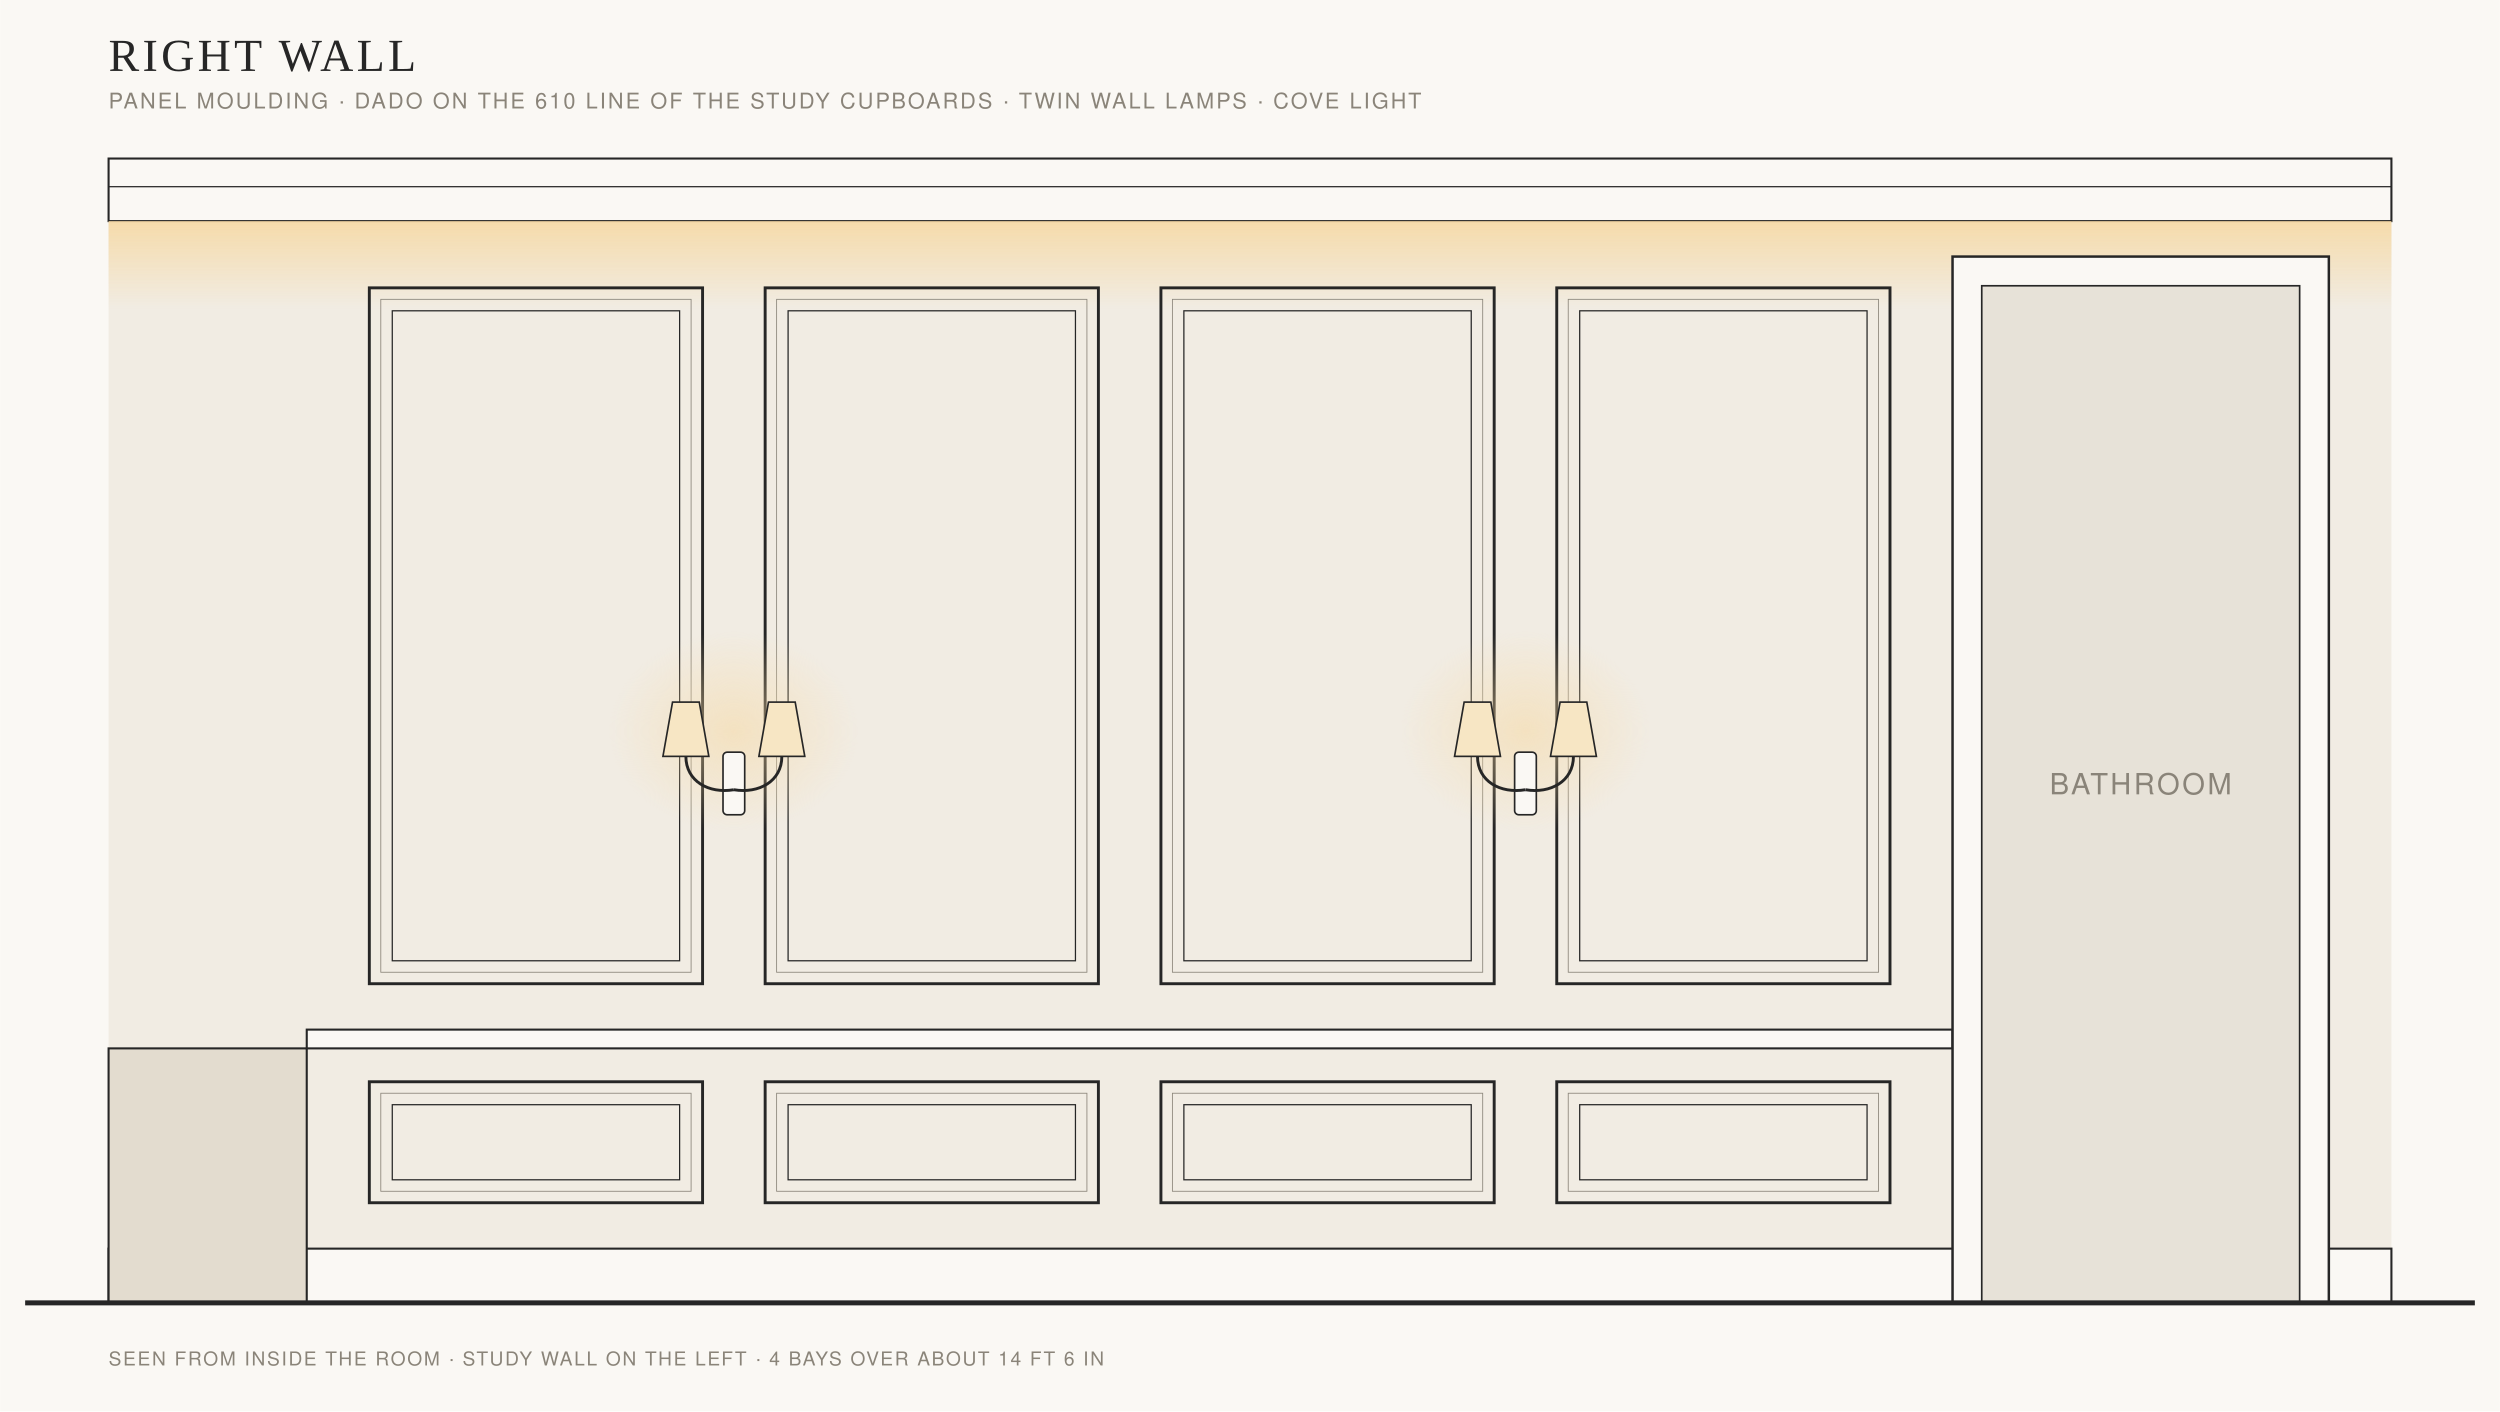
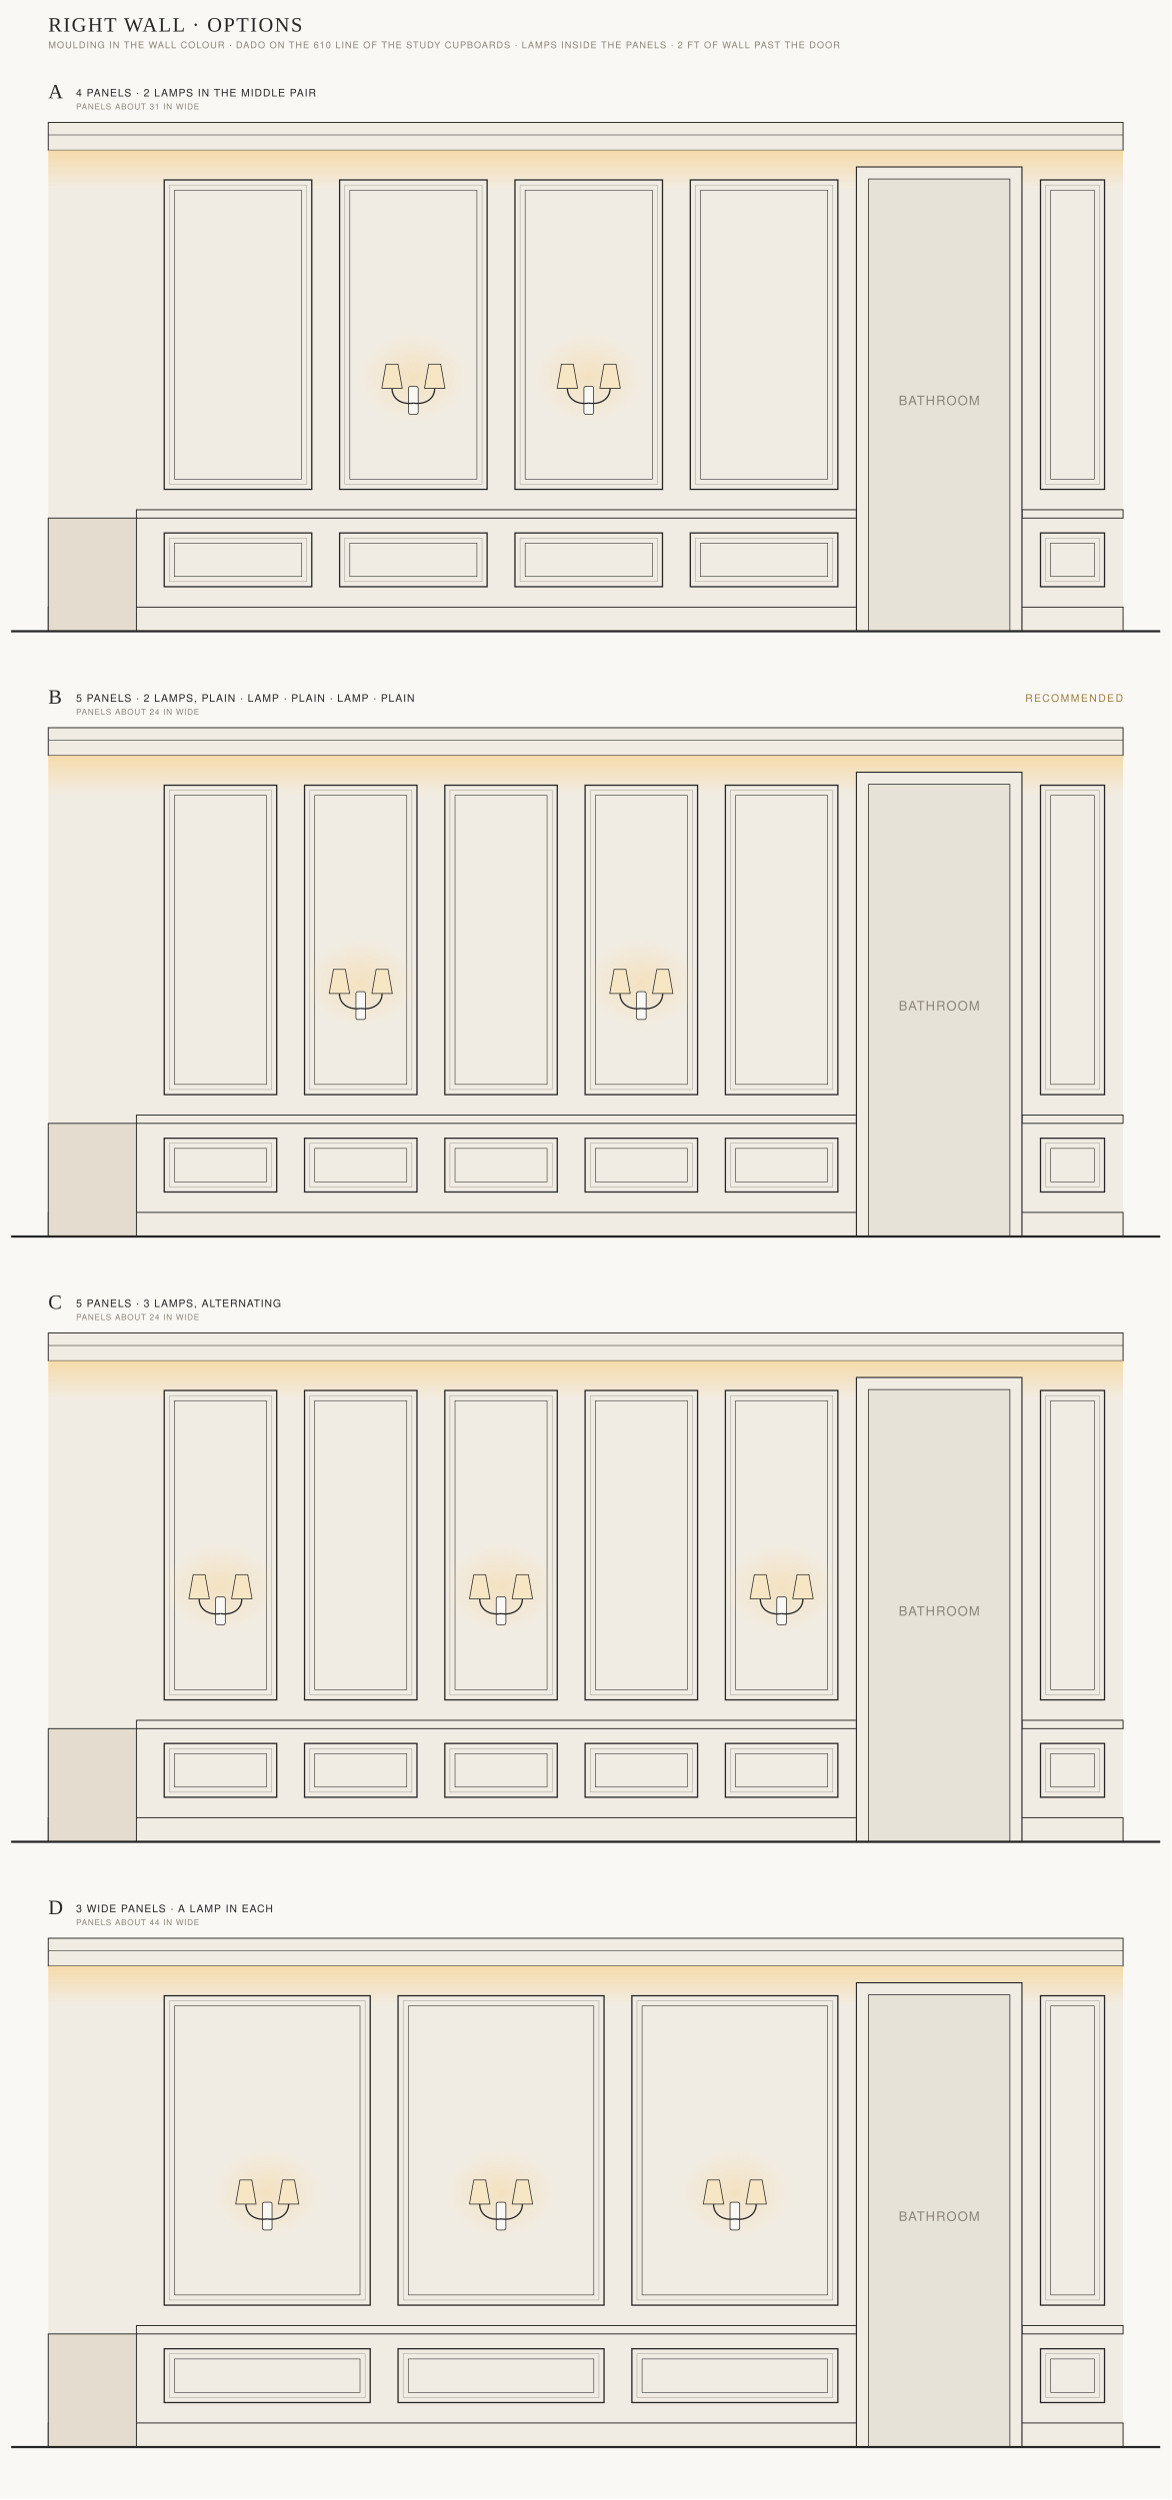
- <svg xmlns="http://www.w3.org/2000/svg" viewBox="0 0 5992 3383" width="998.7" height="563.8">
+ <svg xmlns="http://www.w3.org/2000/svg" viewBox="0 0 6312 13472" width="1052" height="2245.3">
  <defs>
    <linearGradient id="glow" x1="0" y1="0" x2="0" y2="1">
      <stop offset="0" stop-color="#f6d9a4" stop-opacity=".9" />
      <stop offset="1" stop-color="#f6d9a4" stop-opacity="0" />
    </linearGradient>
    <radialGradient id="lamp">
      <stop offset="0" stop-color="#f6d9a4" stop-opacity=".55" />
      <stop offset="1" stop-color="#f6d9a4" stop-opacity="0" />
    </radialGradient>
  </defs>
-   <rect width="5992" height="3383" fill="#faf8f4" />
-   <text x="260" y="170" font-family="Georgia, 'Times New Roman', serif" font-size="110" letter-spacing="8" fill="#262626">RIGHT WALL</text>
-   <text x="260" y="260" font-family="Helvetica, Arial, sans-serif" font-size="52" letter-spacing="5" fill="#8a8479">PANEL MOULDING · DADO ON THE 610 LINE OF THE STUDY CUPBOARDS · TWIN WALL LAMPS · COVE LIGHT</text>
-   <g transform="translate(260 380)">
-     <rect x="0" y="0" width="5472" height="2743" fill="#f1ece3" />
-     <rect x="0" y="0" width="5472" height="150" fill="#faf8f4" stroke="#262626" stroke-width="5" />
-     <line x1="0" y1="67.5" x2="5472" y2="67.5" stroke="#262626" stroke-width="3" />
-     <rect x="0" y="150" width="5472" height="210" fill="url(#glow)" />
-     <rect x="0" y="2613" width="5472" height="130" fill="#faf8f4" stroke="#262626" stroke-width="5" />
-     <rect x="0" y="2133" width="475" height="610" fill="#e3dccf" stroke="#262626" stroke-width="5" />
-     <rect x="475" y="2088" width="3945" height="45" fill="#faf8f4" stroke="#262626" stroke-width="5" />
-     <rect x="625" y="2213" width="798.8" height="290" fill="none" stroke="#262626" stroke-width="7" />
-     <rect x="652.5" y="2240.5" width="743.8" height="235" fill="none" stroke="#8a8479" stroke-width="2" />
-     <rect x="680" y="2268" width="688.8" height="180" fill="none" stroke="#262626" stroke-width="3" />
-     <rect x="625" y="310" width="798.8" height="1668" fill="none" stroke="#262626" stroke-width="7" />
-     <rect x="652.5" y="337.5" width="743.8" height="1613" fill="none" stroke="#8a8479" stroke-width="2" />
-     <rect x="680" y="365" width="688.8" height="1558" fill="none" stroke="#262626" stroke-width="3" />
-     <rect x="1573.8" y="2213" width="798.8" height="290" fill="none" stroke="#262626" stroke-width="7" />
-     <rect x="1601.3" y="2240.5" width="743.8" height="235" fill="none" stroke="#8a8479" stroke-width="2" />
-     <rect x="1628.8" y="2268" width="688.8" height="180" fill="none" stroke="#262626" stroke-width="3" />
-     <rect x="1573.8" y="310" width="798.8" height="1668" fill="none" stroke="#262626" stroke-width="7" />
-     <rect x="1601.3" y="337.5" width="743.8" height="1613" fill="none" stroke="#8a8479" stroke-width="2" />
-     <rect x="1628.8" y="365" width="688.8" height="1558" fill="none" stroke="#262626" stroke-width="3" />
-     <rect x="2522.5" y="2213" width="798.8" height="290" fill="none" stroke="#262626" stroke-width="7" />
-     <rect x="2550" y="2240.5" width="743.8" height="235" fill="none" stroke="#8a8479" stroke-width="2" />
-     <rect x="2577.5" y="2268" width="688.8" height="180" fill="none" stroke="#262626" stroke-width="3" />
-     <rect x="2522.5" y="310" width="798.8" height="1668" fill="none" stroke="#262626" stroke-width="7" />
-     <rect x="2550" y="337.5" width="743.8" height="1613" fill="none" stroke="#8a8479" stroke-width="2" />
-     <rect x="2577.5" y="365" width="688.8" height="1558" fill="none" stroke="#262626" stroke-width="3" />
-     <rect x="3471.3" y="2213" width="798.8" height="290" fill="none" stroke="#262626" stroke-width="7" />
-     <rect x="3498.8" y="2240.5" width="743.8" height="235" fill="none" stroke="#8a8479" stroke-width="2" />
-     <rect x="3526.3" y="2268" width="688.8" height="180" fill="none" stroke="#262626" stroke-width="3" />
-     <rect x="3471.3" y="310" width="798.8" height="1668" fill="none" stroke="#262626" stroke-width="7" />
-     <rect x="3498.8" y="337.5" width="743.8" height="1613" fill="none" stroke="#8a8479" stroke-width="2" />
-     <rect x="3526.3" y="365" width="688.8" height="1558" fill="none" stroke="#262626" stroke-width="3" />
-     <ellipse cx="1498.8" cy="1373" rx="300" ry="240" fill="url(#lamp)" />
-     <g stroke="#262626" fill="#faf8f4" stroke-width="4">
-       <rect x="1472.8" y="1423" width="52" height="150" rx="10" />
-       <path d="M1498.8 1513 C 1438.8 1523, 1383.8 1493, 1383.8 1433" fill="none" stroke-width="7" />
-       <path d="M1328.8 1433 L 1438.8 1433 L 1415.8 1303 L 1351.8 1303 Z" fill="#f7e6c4" />
-       <path d="M1498.8 1513 C 1558.8 1523, 1613.8 1493, 1613.8 1433" fill="none" stroke-width="7" />
-       <path d="M1558.8 1433 L 1668.8 1433 L 1645.8 1303 L 1581.8 1303 Z" fill="#f7e6c4" />
-     </g>
-     <ellipse cx="3396.3" cy="1373" rx="300" ry="240" fill="url(#lamp)" />
-     <g stroke="#262626" fill="#faf8f4" stroke-width="4">
-       <rect x="3370.3" y="1423" width="52" height="150" rx="10" />
-       <path d="M3396.3 1513 C 3336.3 1523, 3281.3 1493, 3281.3 1433" fill="none" stroke-width="7" />
-       <path d="M3226.3 1433 L 3336.3 1433 L 3313.3 1303 L 3249.3 1303 Z" fill="#f7e6c4" />
-       <path d="M3396.3 1513 C 3456.3 1523, 3511.3 1493, 3511.3 1433" fill="none" stroke-width="7" />
-       <path d="M3456.3 1433 L 3566.3 1433 L 3543.3 1303 L 3479.3 1303 Z" fill="#f7e6c4" />
-     </g>
-     <rect x="4420" y="235" width="902" height="2508" fill="#faf8f4" stroke="#262626" stroke-width="6" />
-     <rect x="4490" y="305" width="762" height="2438" fill="#e7e2d8" stroke="#262626" stroke-width="4" />
-     <text x="4871" y="1524" text-anchor="middle" font-family="Helvetica, Arial, sans-serif" font-size="70" letter-spacing="6" fill="#8a8479">BATHROOM</text>
-     <line x1="-200" y1="2743" x2="5672" y2="2743" stroke="#262626" stroke-width="12" />
-   </g>
-   <text x="260" y="3273" font-family="Helvetica, Arial, sans-serif" font-size="46" letter-spacing="4" fill="#8a8479">SEEN FROM INSIDE THE ROOM · STUDY WALL ON THE LEFT · 4 BAYS OVER ABOUT 14 FT 6 IN</text>
+   <rect width="6312" height="13472" fill="#faf8f4" />
+   <text x="260" y="170" font-family="Georgia, 'Times New Roman', serif" font-size="110" letter-spacing="8" fill="#262626">RIGHT WALL · OPTIONS</text>
+   <text x="260" y="260" font-family="Helvetica, Arial, sans-serif" font-size="50" letter-spacing="5" fill="#8a8479">MOULDING IN THE WALL COLOUR · DADO ON THE 610 LINE OF THE STUDY CUPBOARDS · LAMPS INSIDE THE PANELS · 2 FT OF WALL PAST THE DOOR</text>
+   <text x="260" y="530" font-family="Georgia, 'Times New Roman', serif" font-size="110" fill="#262626">A</text>
+   <text x="410" y="520" font-family="Helvetica, Arial, sans-serif" font-size="56" letter-spacing="5" fill="#262626">4 PANELS · 2 LAMPS IN THE MIDDLE PAIR</text>
+   <text x="410" y="590" font-family="Helvetica, Arial, sans-serif" font-size="44" letter-spacing="4" fill="#8a8479">PANELS ABOUT 31 IN WIDE</text>
+   <g transform="translate(260 660)">
+     <rect x="0" y="0" width="5792" height="2743" fill="#f1ece3" />
+     <rect x="0" y="0" width="5792" height="150" fill="#f1ece3" stroke="#262626" stroke-width="5" />
+     <line x1="0" y1="67.5" x2="5792" y2="67.5" stroke="#262626" stroke-width="3" />
+     <rect x="0" y="150" width="5792" height="210" fill="url(#glow)" />
+     <rect x="0" y="2613" width="5792" height="130" fill="#f1ece3" stroke="#262626" stroke-width="5" />
+     <rect x="0" y="2133" width="475" height="610" fill="#e3dccf" stroke="#262626" stroke-width="5" />
+     <rect x="475" y="2088" width="3880" height="45" fill="#f1ece3" stroke="#262626" stroke-width="5" />
+     <rect x="5247" y="2088" width="545" height="45" fill="#f1ece3" stroke="#262626" stroke-width="5" />
+     <rect x="625" y="2213" width="795" height="290" fill="#f1ece3" stroke="#262626" stroke-width="7" />
+     <rect x="652.5" y="2240.5" width="740" height="235" fill="none" stroke="#8a8479" stroke-width="2" />
+     <rect x="680" y="2268" width="685" height="180" fill="none" stroke="#262626" stroke-width="3" />
+     <rect x="625" y="310" width="795" height="1668" fill="#f1ece3" stroke="#262626" stroke-width="7" />
+     <rect x="652.5" y="337.5" width="740" height="1613" fill="none" stroke="#8a8479" stroke-width="2" />
+     <rect x="680" y="365" width="685" height="1558" fill="none" stroke="#262626" stroke-width="3" />
+     <rect x="1570" y="2213" width="795" height="290" fill="#f1ece3" stroke="#262626" stroke-width="7" />
+     <rect x="1597.5" y="2240.5" width="740" height="235" fill="none" stroke="#8a8479" stroke-width="2" />
+     <rect x="1625" y="2268" width="685" height="180" fill="none" stroke="#262626" stroke-width="3" />
+     <rect x="1570" y="310" width="795" height="1668" fill="#f1ece3" stroke="#262626" stroke-width="7" />
+     <rect x="1597.5" y="337.5" width="740" height="1613" fill="none" stroke="#8a8479" stroke-width="2" />
+     <rect x="1625" y="365" width="685" height="1558" fill="none" stroke="#262626" stroke-width="3" />
+     <ellipse cx="1967.5" cy="1373" rx="300" ry="240" fill="url(#lamp)" />
+     <g stroke="#262626" fill="#faf8f4" stroke-width="4">
+       <rect x="1941.5" y="1423" width="52" height="150" rx="10" />
+       <path d="M1967.5 1513 C 1907.5 1523, 1852.5 1493, 1852.5 1433" fill="none" stroke-width="7" />
+       <path d="M1797.5 1433 L 1907.5 1433 L 1884.5 1303 L 1820.5 1303 Z" fill="#f7e6c4" />
+       <path d="M1967.5 1513 C 2027.5 1523, 2082.5 1493, 2082.5 1433" fill="none" stroke-width="7" />
+       <path d="M2027.5 1433 L 2137.5 1433 L 2114.5 1303 L 2050.5 1303 Z" fill="#f7e6c4" />
+     </g>
+     <rect x="2515" y="2213" width="795" height="290" fill="#f1ece3" stroke="#262626" stroke-width="7" />
+     <rect x="2542.5" y="2240.5" width="740" height="235" fill="none" stroke="#8a8479" stroke-width="2" />
+     <rect x="2570" y="2268" width="685" height="180" fill="none" stroke="#262626" stroke-width="3" />
+     <rect x="2515" y="310" width="795" height="1668" fill="#f1ece3" stroke="#262626" stroke-width="7" />
+     <rect x="2542.5" y="337.5" width="740" height="1613" fill="none" stroke="#8a8479" stroke-width="2" />
+     <rect x="2570" y="365" width="685" height="1558" fill="none" stroke="#262626" stroke-width="3" />
+     <ellipse cx="2912.5" cy="1373" rx="300" ry="240" fill="url(#lamp)" />
+     <g stroke="#262626" fill="#faf8f4" stroke-width="4">
+       <rect x="2886.5" y="1423" width="52" height="150" rx="10" />
+       <path d="M2912.5 1513 C 2852.5 1523, 2797.5 1493, 2797.5 1433" fill="none" stroke-width="7" />
+       <path d="M2742.5 1433 L 2852.5 1433 L 2829.5 1303 L 2765.5 1303 Z" fill="#f7e6c4" />
+       <path d="M2912.5 1513 C 2972.5 1523, 3027.5 1493, 3027.5 1433" fill="none" stroke-width="7" />
+       <path d="M2972.5 1433 L 3082.5 1433 L 3059.5 1303 L 2995.5 1303 Z" fill="#f7e6c4" />
+     </g>
+     <rect x="3460" y="2213" width="795" height="290" fill="#f1ece3" stroke="#262626" stroke-width="7" />
+     <rect x="3487.5" y="2240.5" width="740" height="235" fill="none" stroke="#8a8479" stroke-width="2" />
+     <rect x="3515" y="2268" width="685" height="180" fill="none" stroke="#262626" stroke-width="3" />
+     <rect x="3460" y="310" width="795" height="1668" fill="#f1ece3" stroke="#262626" stroke-width="7" />
+     <rect x="3487.5" y="337.5" width="740" height="1613" fill="none" stroke="#8a8479" stroke-width="2" />
+     <rect x="3515" y="365" width="685" height="1558" fill="none" stroke="#262626" stroke-width="3" />
+     <rect x="5347" y="2213" width="345" height="290" fill="#f1ece3" stroke="#262626" stroke-width="7" />
+     <rect x="5374.5" y="2240.5" width="290" height="235" fill="none" stroke="#8a8479" stroke-width="2" />
+     <rect x="5402" y="2268" width="235" height="180" fill="none" stroke="#262626" stroke-width="3" />
+     <rect x="5347" y="310" width="345" height="1668" fill="#f1ece3" stroke="#262626" stroke-width="7" />
+     <rect x="5374.5" y="337.5" width="290" height="1613" fill="none" stroke="#8a8479" stroke-width="2" />
+     <rect x="5402" y="365" width="235" height="1558" fill="none" stroke="#262626" stroke-width="3" />
+     <rect x="4355" y="240" width="892" height="2503" fill="#f1ece3" stroke="#262626" stroke-width="6" />
+     <rect x="4420" y="305" width="762" height="2438" fill="#e7e2d8" stroke="#262626" stroke-width="4" />
+     <text x="4801" y="1524" text-anchor="middle" font-family="Helvetica, Arial, sans-serif" font-size="70" letter-spacing="6" fill="#8a8479">BATHROOM</text>
+     <line x1="-200" y1="2743" x2="5992" y2="2743" stroke="#262626" stroke-width="12" />
+   </g>
+   <text x="260" y="3793" font-family="Georgia, 'Times New Roman', serif" font-size="110" fill="#262626">B</text>
+   <text x="410" y="3783" font-family="Helvetica, Arial, sans-serif" font-size="56" letter-spacing="5" fill="#262626">5 PANELS · 2 LAMPS, PLAIN · LAMP · PLAIN · LAMP · PLAIN</text>
+   <text x="410" y="3853" font-family="Helvetica, Arial, sans-serif" font-size="44" letter-spacing="4" fill="#8a8479">PANELS ABOUT 24 IN WIDE</text>
+   <text x="6052" y="3783" text-anchor="end" font-family="Helvetica, Arial, sans-serif" font-size="56" letter-spacing="8" fill="#9a7b3f">RECOMMENDED</text>
+   <g transform="translate(260 3923)">
+     <rect x="0" y="0" width="5792" height="2743" fill="#f1ece3" />
+     <rect x="0" y="0" width="5792" height="150" fill="#f1ece3" stroke="#262626" stroke-width="5" />
+     <line x1="0" y1="67.5" x2="5792" y2="67.5" stroke="#262626" stroke-width="3" />
+     <rect x="0" y="150" width="5792" height="210" fill="url(#glow)" />
+     <rect x="0" y="2613" width="5792" height="130" fill="#f1ece3" stroke="#262626" stroke-width="5" />
+     <rect x="0" y="2133" width="475" height="610" fill="#e3dccf" stroke="#262626" stroke-width="5" />
+     <rect x="475" y="2088" width="3880" height="45" fill="#f1ece3" stroke="#262626" stroke-width="5" />
+     <rect x="5247" y="2088" width="545" height="45" fill="#f1ece3" stroke="#262626" stroke-width="5" />
+     <rect x="625" y="2213" width="606" height="290" fill="#f1ece3" stroke="#262626" stroke-width="7" />
+     <rect x="652.5" y="2240.5" width="551" height="235" fill="none" stroke="#8a8479" stroke-width="2" />
+     <rect x="680" y="2268" width="496" height="180" fill="none" stroke="#262626" stroke-width="3" />
+     <rect x="625" y="310" width="606" height="1668" fill="#f1ece3" stroke="#262626" stroke-width="7" />
+     <rect x="652.5" y="337.5" width="551" height="1613" fill="none" stroke="#8a8479" stroke-width="2" />
+     <rect x="680" y="365" width="496" height="1558" fill="none" stroke="#262626" stroke-width="3" />
+     <rect x="1381" y="2213" width="606" height="290" fill="#f1ece3" stroke="#262626" stroke-width="7" />
+     <rect x="1408.5" y="2240.5" width="551" height="235" fill="none" stroke="#8a8479" stroke-width="2" />
+     <rect x="1436" y="2268" width="496" height="180" fill="none" stroke="#262626" stroke-width="3" />
+     <rect x="1381" y="310" width="606" height="1668" fill="#f1ece3" stroke="#262626" stroke-width="7" />
+     <rect x="1408.5" y="337.5" width="551" height="1613" fill="none" stroke="#8a8479" stroke-width="2" />
+     <rect x="1436" y="365" width="496" height="1558" fill="none" stroke="#262626" stroke-width="3" />
+     <ellipse cx="1684" cy="1373" rx="300" ry="240" fill="url(#lamp)" />
+     <g stroke="#262626" fill="#faf8f4" stroke-width="4">
+       <rect x="1658" y="1423" width="52" height="150" rx="10" />
+       <path d="M1684 1513 C 1624 1523, 1569 1493, 1569 1433" fill="none" stroke-width="7" />
+       <path d="M1514 1433 L 1624 1433 L 1601 1303 L 1537 1303 Z" fill="#f7e6c4" />
+       <path d="M1684 1513 C 1744 1523, 1799 1493, 1799 1433" fill="none" stroke-width="7" />
+       <path d="M1744 1433 L 1854 1433 L 1831 1303 L 1767 1303 Z" fill="#f7e6c4" />
+     </g>
+     <rect x="2137" y="2213" width="606" height="290" fill="#f1ece3" stroke="#262626" stroke-width="7" />
+     <rect x="2164.5" y="2240.5" width="551" height="235" fill="none" stroke="#8a8479" stroke-width="2" />
+     <rect x="2192" y="2268" width="496" height="180" fill="none" stroke="#262626" stroke-width="3" />
+     <rect x="2137" y="310" width="606" height="1668" fill="#f1ece3" stroke="#262626" stroke-width="7" />
+     <rect x="2164.5" y="337.5" width="551" height="1613" fill="none" stroke="#8a8479" stroke-width="2" />
+     <rect x="2192" y="365" width="496" height="1558" fill="none" stroke="#262626" stroke-width="3" />
+     <rect x="2893" y="2213" width="606" height="290" fill="#f1ece3" stroke="#262626" stroke-width="7" />
+     <rect x="2920.5" y="2240.5" width="551" height="235" fill="none" stroke="#8a8479" stroke-width="2" />
+     <rect x="2948" y="2268" width="496" height="180" fill="none" stroke="#262626" stroke-width="3" />
+     <rect x="2893" y="310" width="606" height="1668" fill="#f1ece3" stroke="#262626" stroke-width="7" />
+     <rect x="2920.5" y="337.5" width="551" height="1613" fill="none" stroke="#8a8479" stroke-width="2" />
+     <rect x="2948" y="365" width="496" height="1558" fill="none" stroke="#262626" stroke-width="3" />
+     <ellipse cx="3196" cy="1373" rx="300" ry="240" fill="url(#lamp)" />
+     <g stroke="#262626" fill="#faf8f4" stroke-width="4">
+       <rect x="3170" y="1423" width="52" height="150" rx="10" />
+       <path d="M3196 1513 C 3136 1523, 3081 1493, 3081 1433" fill="none" stroke-width="7" />
+       <path d="M3026 1433 L 3136 1433 L 3113 1303 L 3049 1303 Z" fill="#f7e6c4" />
+       <path d="M3196 1513 C 3256 1523, 3311 1493, 3311 1433" fill="none" stroke-width="7" />
+       <path d="M3256 1433 L 3366 1433 L 3343 1303 L 3279 1303 Z" fill="#f7e6c4" />
+     </g>
+     <rect x="3649" y="2213" width="606" height="290" fill="#f1ece3" stroke="#262626" stroke-width="7" />
+     <rect x="3676.5" y="2240.5" width="551" height="235" fill="none" stroke="#8a8479" stroke-width="2" />
+     <rect x="3704" y="2268" width="496" height="180" fill="none" stroke="#262626" stroke-width="3" />
+     <rect x="3649" y="310" width="606" height="1668" fill="#f1ece3" stroke="#262626" stroke-width="7" />
+     <rect x="3676.5" y="337.5" width="551" height="1613" fill="none" stroke="#8a8479" stroke-width="2" />
+     <rect x="3704" y="365" width="496" height="1558" fill="none" stroke="#262626" stroke-width="3" />
+     <rect x="5347" y="2213" width="345" height="290" fill="#f1ece3" stroke="#262626" stroke-width="7" />
+     <rect x="5374.5" y="2240.5" width="290" height="235" fill="none" stroke="#8a8479" stroke-width="2" />
+     <rect x="5402" y="2268" width="235" height="180" fill="none" stroke="#262626" stroke-width="3" />
+     <rect x="5347" y="310" width="345" height="1668" fill="#f1ece3" stroke="#262626" stroke-width="7" />
+     <rect x="5374.5" y="337.5" width="290" height="1613" fill="none" stroke="#8a8479" stroke-width="2" />
+     <rect x="5402" y="365" width="235" height="1558" fill="none" stroke="#262626" stroke-width="3" />
+     <rect x="4355" y="240" width="892" height="2503" fill="#f1ece3" stroke="#262626" stroke-width="6" />
+     <rect x="4420" y="305" width="762" height="2438" fill="#e7e2d8" stroke="#262626" stroke-width="4" />
+     <text x="4801" y="1524" text-anchor="middle" font-family="Helvetica, Arial, sans-serif" font-size="70" letter-spacing="6" fill="#8a8479">BATHROOM</text>
+     <line x1="-200" y1="2743" x2="5992" y2="2743" stroke="#262626" stroke-width="12" />
+   </g>
+   <text x="260" y="7056" font-family="Georgia, 'Times New Roman', serif" font-size="110" fill="#262626">C</text>
+   <text x="410" y="7046" font-family="Helvetica, Arial, sans-serif" font-size="56" letter-spacing="5" fill="#262626">5 PANELS · 3 LAMPS, ALTERNATING</text>
+   <text x="410" y="7116" font-family="Helvetica, Arial, sans-serif" font-size="44" letter-spacing="4" fill="#8a8479">PANELS ABOUT 24 IN WIDE</text>
+   <g transform="translate(260 7186)">
+     <rect x="0" y="0" width="5792" height="2743" fill="#f1ece3" />
+     <rect x="0" y="0" width="5792" height="150" fill="#f1ece3" stroke="#262626" stroke-width="5" />
+     <line x1="0" y1="67.5" x2="5792" y2="67.5" stroke="#262626" stroke-width="3" />
+     <rect x="0" y="150" width="5792" height="210" fill="url(#glow)" />
+     <rect x="0" y="2613" width="5792" height="130" fill="#f1ece3" stroke="#262626" stroke-width="5" />
+     <rect x="0" y="2133" width="475" height="610" fill="#e3dccf" stroke="#262626" stroke-width="5" />
+     <rect x="475" y="2088" width="3880" height="45" fill="#f1ece3" stroke="#262626" stroke-width="5" />
+     <rect x="5247" y="2088" width="545" height="45" fill="#f1ece3" stroke="#262626" stroke-width="5" />
+     <rect x="625" y="2213" width="606" height="290" fill="#f1ece3" stroke="#262626" stroke-width="7" />
+     <rect x="652.5" y="2240.5" width="551" height="235" fill="none" stroke="#8a8479" stroke-width="2" />
+     <rect x="680" y="2268" width="496" height="180" fill="none" stroke="#262626" stroke-width="3" />
+     <rect x="625" y="310" width="606" height="1668" fill="#f1ece3" stroke="#262626" stroke-width="7" />
+     <rect x="652.5" y="337.5" width="551" height="1613" fill="none" stroke="#8a8479" stroke-width="2" />
+     <rect x="680" y="365" width="496" height="1558" fill="none" stroke="#262626" stroke-width="3" />
+     <ellipse cx="928" cy="1373" rx="300" ry="240" fill="url(#lamp)" />
+     <g stroke="#262626" fill="#faf8f4" stroke-width="4">
+       <rect x="902" y="1423" width="52" height="150" rx="10" />
+       <path d="M928 1513 C 868 1523, 813 1493, 813 1433" fill="none" stroke-width="7" />
+       <path d="M758 1433 L 868 1433 L 845 1303 L 781 1303 Z" fill="#f7e6c4" />
+       <path d="M928 1513 C 988 1523, 1043 1493, 1043 1433" fill="none" stroke-width="7" />
+       <path d="M988 1433 L 1098 1433 L 1075 1303 L 1011 1303 Z" fill="#f7e6c4" />
+     </g>
+     <rect x="1381" y="2213" width="606" height="290" fill="#f1ece3" stroke="#262626" stroke-width="7" />
+     <rect x="1408.5" y="2240.5" width="551" height="235" fill="none" stroke="#8a8479" stroke-width="2" />
+     <rect x="1436" y="2268" width="496" height="180" fill="none" stroke="#262626" stroke-width="3" />
+     <rect x="1381" y="310" width="606" height="1668" fill="#f1ece3" stroke="#262626" stroke-width="7" />
+     <rect x="1408.5" y="337.5" width="551" height="1613" fill="none" stroke="#8a8479" stroke-width="2" />
+     <rect x="1436" y="365" width="496" height="1558" fill="none" stroke="#262626" stroke-width="3" />
+     <rect x="2137" y="2213" width="606" height="290" fill="#f1ece3" stroke="#262626" stroke-width="7" />
+     <rect x="2164.5" y="2240.5" width="551" height="235" fill="none" stroke="#8a8479" stroke-width="2" />
+     <rect x="2192" y="2268" width="496" height="180" fill="none" stroke="#262626" stroke-width="3" />
+     <rect x="2137" y="310" width="606" height="1668" fill="#f1ece3" stroke="#262626" stroke-width="7" />
+     <rect x="2164.5" y="337.5" width="551" height="1613" fill="none" stroke="#8a8479" stroke-width="2" />
+     <rect x="2192" y="365" width="496" height="1558" fill="none" stroke="#262626" stroke-width="3" />
+     <ellipse cx="2440" cy="1373" rx="300" ry="240" fill="url(#lamp)" />
+     <g stroke="#262626" fill="#faf8f4" stroke-width="4">
+       <rect x="2414" y="1423" width="52" height="150" rx="10" />
+       <path d="M2440 1513 C 2380 1523, 2325 1493, 2325 1433" fill="none" stroke-width="7" />
+       <path d="M2270 1433 L 2380 1433 L 2357 1303 L 2293 1303 Z" fill="#f7e6c4" />
+       <path d="M2440 1513 C 2500 1523, 2555 1493, 2555 1433" fill="none" stroke-width="7" />
+       <path d="M2500 1433 L 2610 1433 L 2587 1303 L 2523 1303 Z" fill="#f7e6c4" />
+     </g>
+     <rect x="2893" y="2213" width="606" height="290" fill="#f1ece3" stroke="#262626" stroke-width="7" />
+     <rect x="2920.5" y="2240.5" width="551" height="235" fill="none" stroke="#8a8479" stroke-width="2" />
+     <rect x="2948" y="2268" width="496" height="180" fill="none" stroke="#262626" stroke-width="3" />
+     <rect x="2893" y="310" width="606" height="1668" fill="#f1ece3" stroke="#262626" stroke-width="7" />
+     <rect x="2920.5" y="337.5" width="551" height="1613" fill="none" stroke="#8a8479" stroke-width="2" />
+     <rect x="2948" y="365" width="496" height="1558" fill="none" stroke="#262626" stroke-width="3" />
+     <rect x="3649" y="2213" width="606" height="290" fill="#f1ece3" stroke="#262626" stroke-width="7" />
+     <rect x="3676.5" y="2240.5" width="551" height="235" fill="none" stroke="#8a8479" stroke-width="2" />
+     <rect x="3704" y="2268" width="496" height="180" fill="none" stroke="#262626" stroke-width="3" />
+     <rect x="3649" y="310" width="606" height="1668" fill="#f1ece3" stroke="#262626" stroke-width="7" />
+     <rect x="3676.5" y="337.5" width="551" height="1613" fill="none" stroke="#8a8479" stroke-width="2" />
+     <rect x="3704" y="365" width="496" height="1558" fill="none" stroke="#262626" stroke-width="3" />
+     <ellipse cx="3952" cy="1373" rx="300" ry="240" fill="url(#lamp)" />
+     <g stroke="#262626" fill="#faf8f4" stroke-width="4">
+       <rect x="3926" y="1423" width="52" height="150" rx="10" />
+       <path d="M3952 1513 C 3892 1523, 3837 1493, 3837 1433" fill="none" stroke-width="7" />
+       <path d="M3782 1433 L 3892 1433 L 3869 1303 L 3805 1303 Z" fill="#f7e6c4" />
+       <path d="M3952 1513 C 4012 1523, 4067 1493, 4067 1433" fill="none" stroke-width="7" />
+       <path d="M4012 1433 L 4122 1433 L 4099 1303 L 4035 1303 Z" fill="#f7e6c4" />
+     </g>
+     <rect x="5347" y="2213" width="345" height="290" fill="#f1ece3" stroke="#262626" stroke-width="7" />
+     <rect x="5374.5" y="2240.5" width="290" height="235" fill="none" stroke="#8a8479" stroke-width="2" />
+     <rect x="5402" y="2268" width="235" height="180" fill="none" stroke="#262626" stroke-width="3" />
+     <rect x="5347" y="310" width="345" height="1668" fill="#f1ece3" stroke="#262626" stroke-width="7" />
+     <rect x="5374.5" y="337.5" width="290" height="1613" fill="none" stroke="#8a8479" stroke-width="2" />
+     <rect x="5402" y="365" width="235" height="1558" fill="none" stroke="#262626" stroke-width="3" />
+     <rect x="4355" y="240" width="892" height="2503" fill="#f1ece3" stroke="#262626" stroke-width="6" />
+     <rect x="4420" y="305" width="762" height="2438" fill="#e7e2d8" stroke="#262626" stroke-width="4" />
+     <text x="4801" y="1524" text-anchor="middle" font-family="Helvetica, Arial, sans-serif" font-size="70" letter-spacing="6" fill="#8a8479">BATHROOM</text>
+     <line x1="-200" y1="2743" x2="5992" y2="2743" stroke="#262626" stroke-width="12" />
+   </g>
+   <text x="260" y="10319" font-family="Georgia, 'Times New Roman', serif" font-size="110" fill="#262626">D</text>
+   <text x="410" y="10309" font-family="Helvetica, Arial, sans-serif" font-size="56" letter-spacing="5" fill="#262626">3 WIDE PANELS · A LAMP IN EACH</text>
+   <text x="410" y="10379" font-family="Helvetica, Arial, sans-serif" font-size="44" letter-spacing="4" fill="#8a8479">PANELS ABOUT 44 IN WIDE</text>
+   <g transform="translate(260 10449)">
+     <rect x="0" y="0" width="5792" height="2743" fill="#f1ece3" />
+     <rect x="0" y="0" width="5792" height="150" fill="#f1ece3" stroke="#262626" stroke-width="5" />
+     <line x1="0" y1="67.5" x2="5792" y2="67.5" stroke="#262626" stroke-width="3" />
+     <rect x="0" y="150" width="5792" height="210" fill="url(#glow)" />
+     <rect x="0" y="2613" width="5792" height="130" fill="#f1ece3" stroke="#262626" stroke-width="5" />
+     <rect x="0" y="2133" width="475" height="610" fill="#e3dccf" stroke="#262626" stroke-width="5" />
+     <rect x="475" y="2088" width="3880" height="45" fill="#f1ece3" stroke="#262626" stroke-width="5" />
+     <rect x="5247" y="2088" width="545" height="45" fill="#f1ece3" stroke="#262626" stroke-width="5" />
+     <rect x="625" y="2213" width="1110" height="290" fill="#f1ece3" stroke="#262626" stroke-width="7" />
+     <rect x="652.5" y="2240.5" width="1055" height="235" fill="none" stroke="#8a8479" stroke-width="2" />
+     <rect x="680" y="2268" width="1000" height="180" fill="none" stroke="#262626" stroke-width="3" />
+     <rect x="625" y="310" width="1110" height="1668" fill="#f1ece3" stroke="#262626" stroke-width="7" />
+     <rect x="652.5" y="337.5" width="1055" height="1613" fill="none" stroke="#8a8479" stroke-width="2" />
+     <rect x="680" y="365" width="1000" height="1558" fill="none" stroke="#262626" stroke-width="3" />
+     <ellipse cx="1180" cy="1373" rx="300" ry="240" fill="url(#lamp)" />
+     <g stroke="#262626" fill="#faf8f4" stroke-width="4">
+       <rect x="1154" y="1423" width="52" height="150" rx="10" />
+       <path d="M1180 1513 C 1120 1523, 1065 1493, 1065 1433" fill="none" stroke-width="7" />
+       <path d="M1010 1433 L 1120 1433 L 1097 1303 L 1033 1303 Z" fill="#f7e6c4" />
+       <path d="M1180 1513 C 1240 1523, 1295 1493, 1295 1433" fill="none" stroke-width="7" />
+       <path d="M1240 1433 L 1350 1433 L 1327 1303 L 1263 1303 Z" fill="#f7e6c4" />
+     </g>
+     <rect x="1885" y="2213" width="1110" height="290" fill="#f1ece3" stroke="#262626" stroke-width="7" />
+     <rect x="1912.5" y="2240.5" width="1055" height="235" fill="none" stroke="#8a8479" stroke-width="2" />
+     <rect x="1940" y="2268" width="1000" height="180" fill="none" stroke="#262626" stroke-width="3" />
+     <rect x="1885" y="310" width="1110" height="1668" fill="#f1ece3" stroke="#262626" stroke-width="7" />
+     <rect x="1912.5" y="337.5" width="1055" height="1613" fill="none" stroke="#8a8479" stroke-width="2" />
+     <rect x="1940" y="365" width="1000" height="1558" fill="none" stroke="#262626" stroke-width="3" />
+     <ellipse cx="2440" cy="1373" rx="300" ry="240" fill="url(#lamp)" />
+     <g stroke="#262626" fill="#faf8f4" stroke-width="4">
+       <rect x="2414" y="1423" width="52" height="150" rx="10" />
+       <path d="M2440 1513 C 2380 1523, 2325 1493, 2325 1433" fill="none" stroke-width="7" />
+       <path d="M2270 1433 L 2380 1433 L 2357 1303 L 2293 1303 Z" fill="#f7e6c4" />
+       <path d="M2440 1513 C 2500 1523, 2555 1493, 2555 1433" fill="none" stroke-width="7" />
+       <path d="M2500 1433 L 2610 1433 L 2587 1303 L 2523 1303 Z" fill="#f7e6c4" />
+     </g>
+     <rect x="3145" y="2213" width="1110" height="290" fill="#f1ece3" stroke="#262626" stroke-width="7" />
+     <rect x="3172.5" y="2240.5" width="1055" height="235" fill="none" stroke="#8a8479" stroke-width="2" />
+     <rect x="3200" y="2268" width="1000" height="180" fill="none" stroke="#262626" stroke-width="3" />
+     <rect x="3145" y="310" width="1110" height="1668" fill="#f1ece3" stroke="#262626" stroke-width="7" />
+     <rect x="3172.5" y="337.5" width="1055" height="1613" fill="none" stroke="#8a8479" stroke-width="2" />
+     <rect x="3200" y="365" width="1000" height="1558" fill="none" stroke="#262626" stroke-width="3" />
+     <ellipse cx="3700" cy="1373" rx="300" ry="240" fill="url(#lamp)" />
+     <g stroke="#262626" fill="#faf8f4" stroke-width="4">
+       <rect x="3674" y="1423" width="52" height="150" rx="10" />
+       <path d="M3700 1513 C 3640 1523, 3585 1493, 3585 1433" fill="none" stroke-width="7" />
+       <path d="M3530 1433 L 3640 1433 L 3617 1303 L 3553 1303 Z" fill="#f7e6c4" />
+       <path d="M3700 1513 C 3760 1523, 3815 1493, 3815 1433" fill="none" stroke-width="7" />
+       <path d="M3760 1433 L 3870 1433 L 3847 1303 L 3783 1303 Z" fill="#f7e6c4" />
+     </g>
+     <rect x="5347" y="2213" width="345" height="290" fill="#f1ece3" stroke="#262626" stroke-width="7" />
+     <rect x="5374.5" y="2240.5" width="290" height="235" fill="none" stroke="#8a8479" stroke-width="2" />
+     <rect x="5402" y="2268" width="235" height="180" fill="none" stroke="#262626" stroke-width="3" />
+     <rect x="5347" y="310" width="345" height="1668" fill="#f1ece3" stroke="#262626" stroke-width="7" />
+     <rect x="5374.5" y="337.5" width="290" height="1613" fill="none" stroke="#8a8479" stroke-width="2" />
+     <rect x="5402" y="365" width="235" height="1558" fill="none" stroke="#262626" stroke-width="3" />
+     <rect x="4355" y="240" width="892" height="2503" fill="#f1ece3" stroke="#262626" stroke-width="6" />
+     <rect x="4420" y="305" width="762" height="2438" fill="#e7e2d8" stroke="#262626" stroke-width="4" />
+     <text x="4801" y="1524" text-anchor="middle" font-family="Helvetica, Arial, sans-serif" font-size="70" letter-spacing="6" fill="#8a8479">BATHROOM</text>
+     <line x1="-200" y1="2743" x2="5992" y2="2743" stroke="#262626" stroke-width="12" />
+   </g>
</svg>
